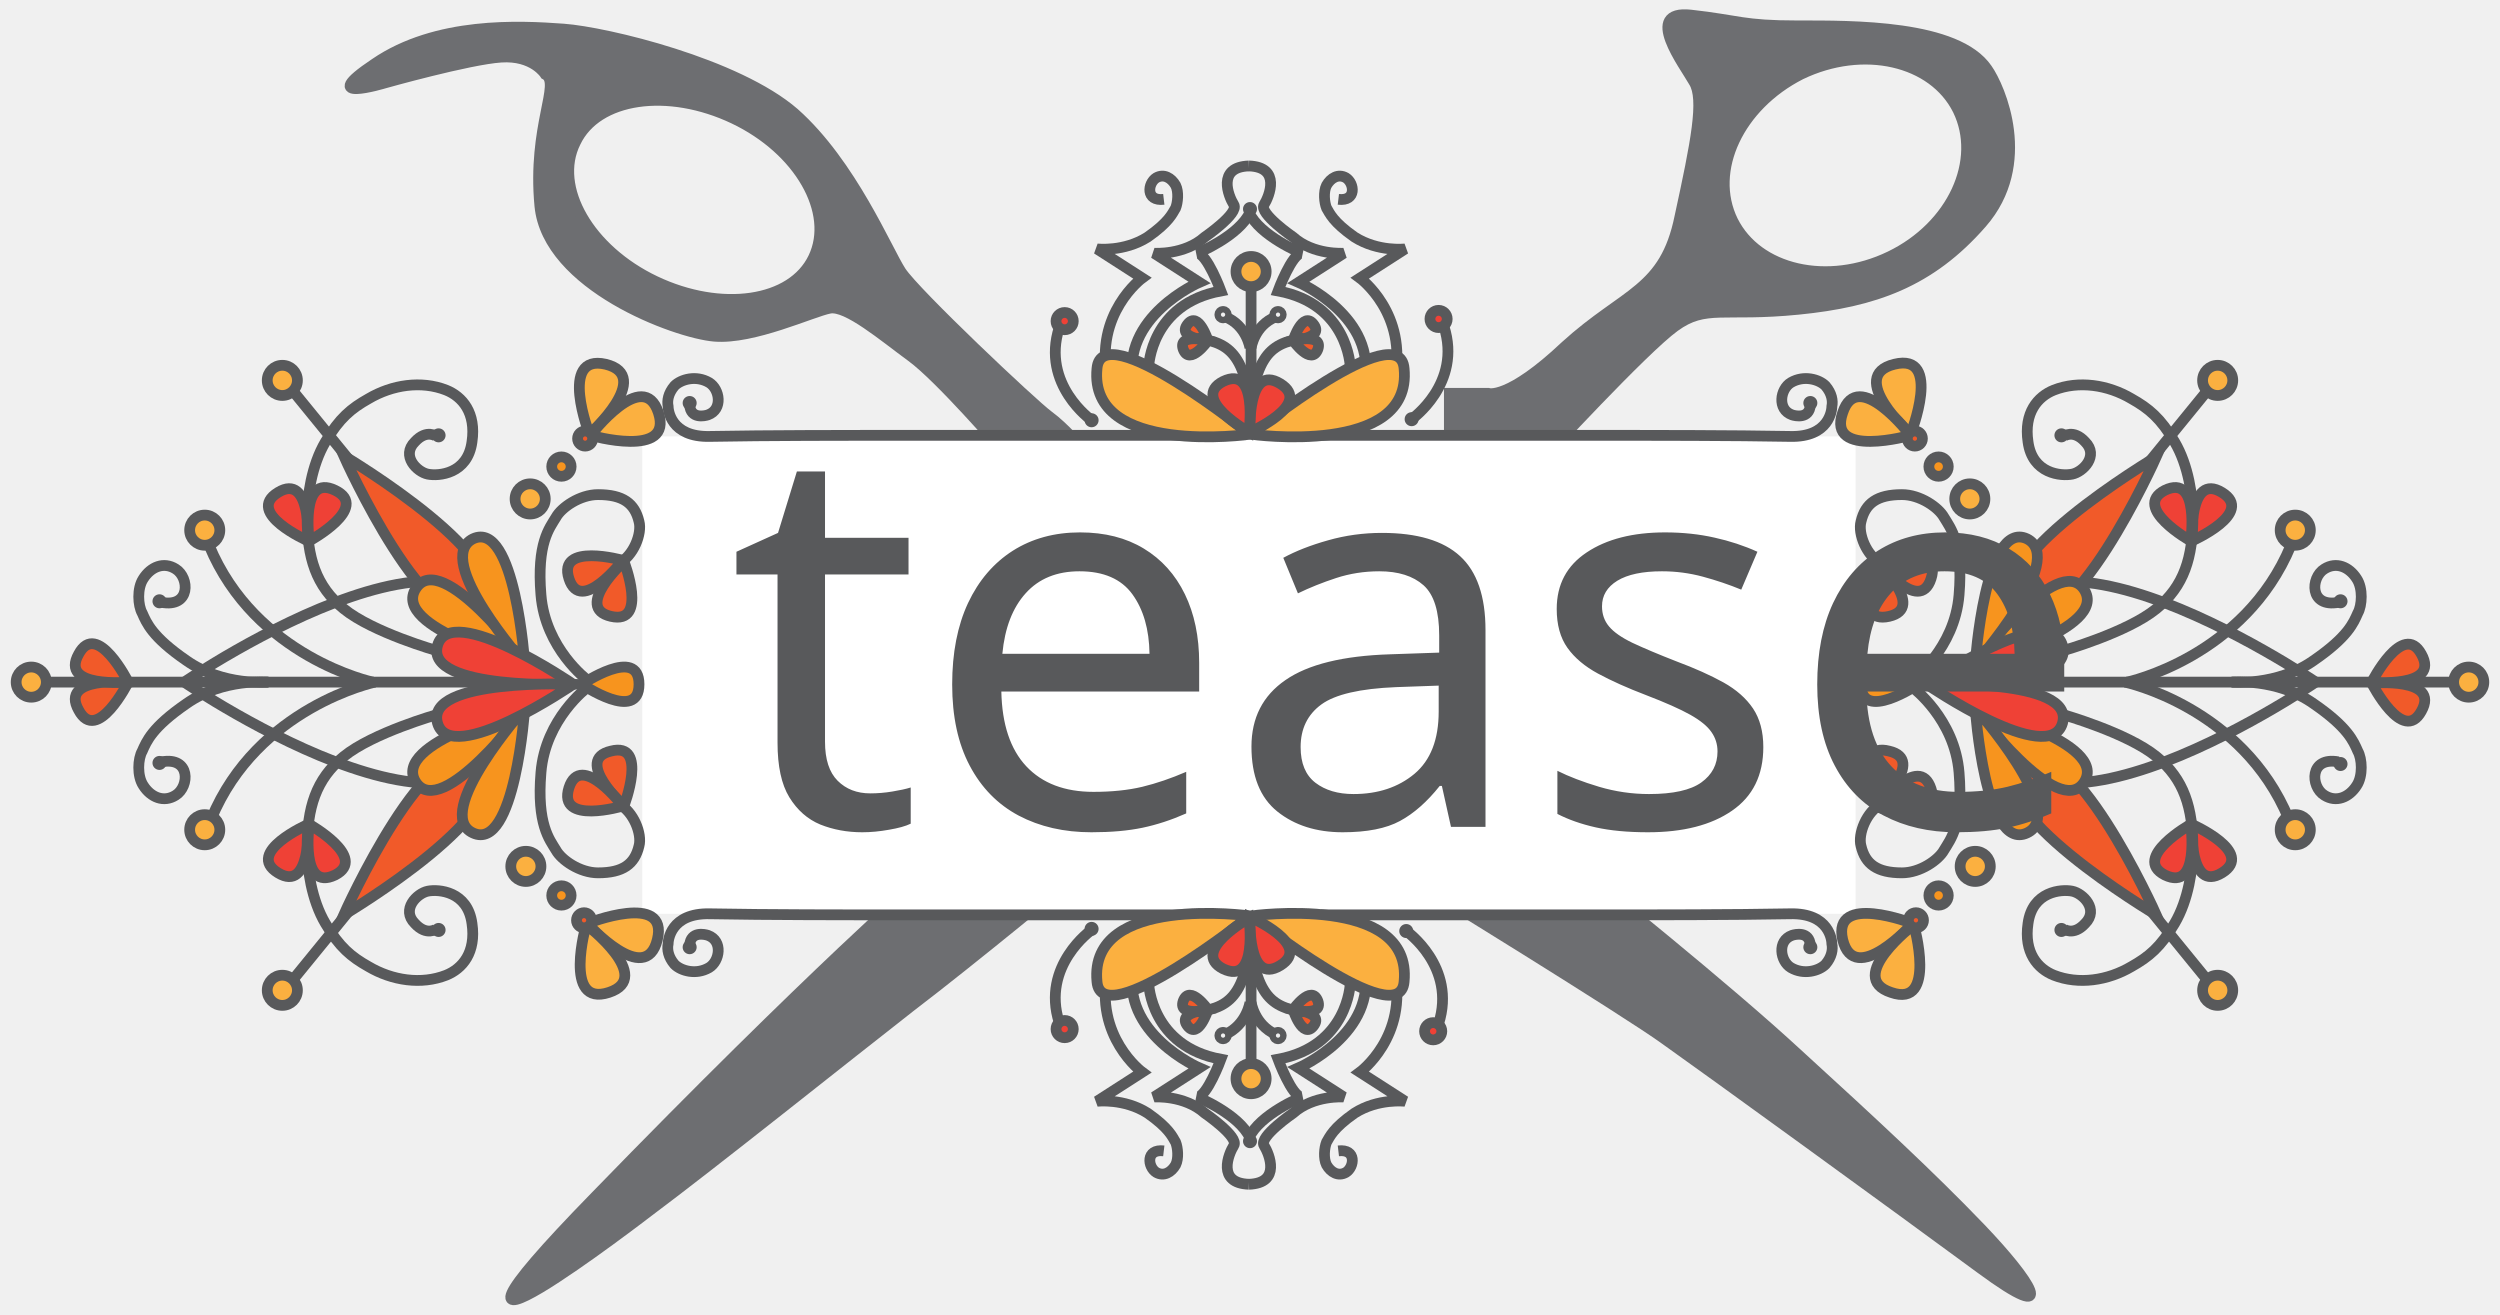
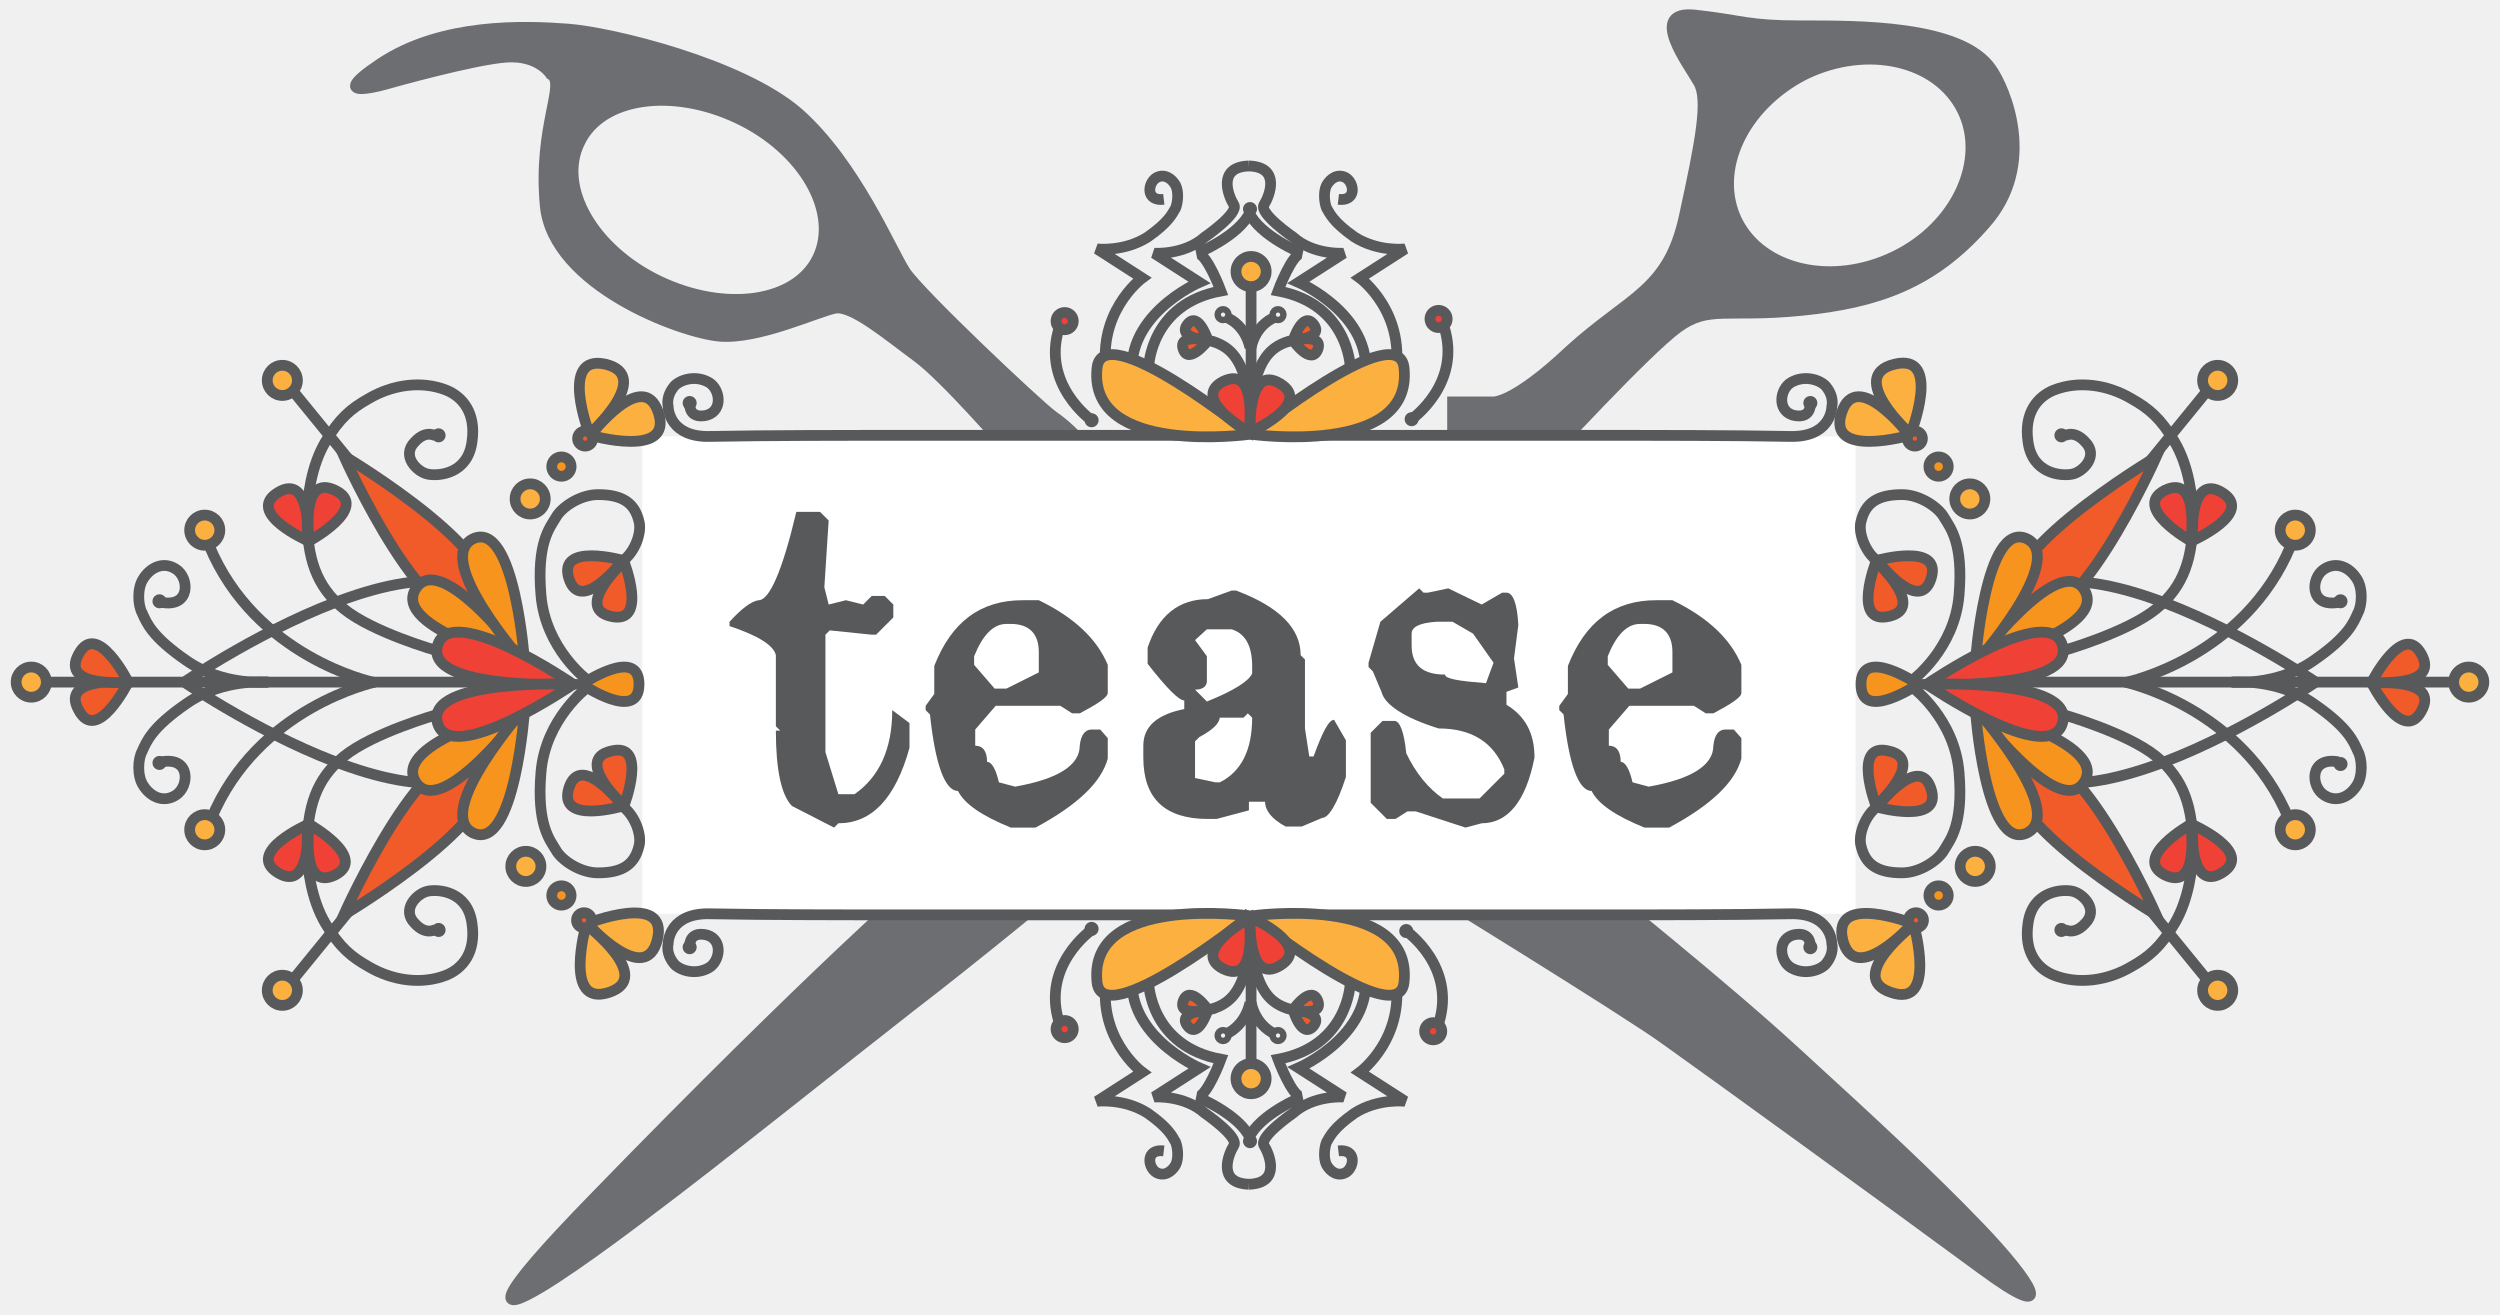
<svg xmlns="http://www.w3.org/2000/svg" width="100%" height="100%" viewBox="0 0 232 122" preserveAspectRatio="none">
-   <style>.a{fill:#6D6E71;stroke:#6D6E71;}.b{fill:none;stroke:#58595B;}.c{fill:#F15A29;stroke:#58595B;}.d{fill:#F7941E;stroke:#58595B;}.e{fill:#FBB040;stroke:#58595B;}.f{fill:#EF4136;stroke:#58595B;}.g{fill:#58595B;stroke-width:0.5;stroke:#58595B;}</style>
+   <style>.a{fill:#6D6E71;stroke:#6D6E71;}.b{fill:none;stroke:#58595B;}.c{fill:#F15A29;stroke:#58595B;}.d{fill:#F7941E;stroke:#58595B;}.e{fill:#FBB040;stroke:#58595B;}.f{fill:#EF4136;stroke:#58595B;}.g{fill:#58595B;stroke-width:0.5;stroke:#58595B;}.h{fill:#58595B;}</style>
  <path d="M85.9 81.2h13.8c0 0-9.3 7.7-15.2 12.2 -5.9 4.6-18.4 14.6-24.3 19 0 0-25.2 19.4-4.9-1.4C75.5 90.2 85.9 81.2 85.9 81.2z" class="a" />
-   <path d="M131.2 81.7h16.5c0 0 12.4 9.9 19.2 16.2 6.9 6.3 12.3 11.3 16.9 16.1 4.6 4.8 7.6 9.3 0 3.7s-25.8-18.8-29.2-21.2C151.2 94 131.2 81.7 131.2 81.7z" class="a" />
-   <path d="M97.3 38.6c-1.5-1.1-12.4-11.4-13.7-13.4 -1.3-2-4.6-10-9.9-14.7 -5.3-4.6-17.4-7.5-21.4-7.8C48.2 2.4 40.5 2 34.8 5.9c-5.7 3.8 0.9 1.8 0.9 1.8s7.8-2.2 10.8-2.4 4.1 1.6 4.1 1.6c1.5 0.8-1.2 4.8-0.5 12.2 0.7 7.4 12.6 11.8 16.2 12.1 3.6 0.3 9.1-2.3 10.7-2.6 1.6-0.3 5 2.6 7.6 4.5s8.3 8.5 8.3 8.5h7.5C100.3 41.5 98.8 39.7 97.3 38.6zM75.5 23.9c-2 4.2-8.6 5.1-14.7 2.2 -6.1-2.9-9.5-8.7-7.4-12.9 2-4.2 8.6-5.1 14.7-2.2S77.5 19.7 75.5 23.9z" class="a" />
-   <path d="M184.4 6.4c-2.8-4.1-12.5-4-17.6-4s-5.4-0.5-9.9-1c-4.5-0.5-0.6 4.6 0.3 6.2 1 1.6 0.2 5.6-1.3 12.5 -1.4 6.9-5.1 7-10.6 12 -5.4 5.1-7.2 4.4-7.2 4.4H134.5v5.8l8.7 0.2c0 0 9.3-10.1 12.2-12.2s4.5-0.9 11.5-1.6c7-0.7 12.2-2.5 17-8S185.6 8.1 184.4 6.4zM175.4 23.8c-5.8 2.8-12.3 1.3-14.6-3.3 -2.3-4.7 0.6-10.7 6.3-13.6 5.8-2.8 12.3-1.3 14.6 3.3C184 14.9 181.2 21 175.4 23.8z" class="a" />
+   <path d="M131.2 81.7h16.5c0 0 12.4 9.9 19.2 16.2 6.9 6.3 12.3 11.3 16.9 16.1 4.6 4.8 7.6 9.3 0 3.7 -7.6-5.6-25.8-18.8-29.2-21.2C151.2 94 131.2 81.7 131.2 81.7z" class="a" />
+   <path d="M97.7 38.6C96.2 37.5 85.3 27.2 84 25.2c-1.3-2-4.6-10-9.9-14.7 -5.3-4.6-17.4-7.5-21.4-7.8s-11.7-0.6-17.4 3.2c-5.7 3.8 0.9 1.8 0.9 1.8s7.8-2.2 10.8-2.4 4.1 1.6 4.1 1.6c1.5 0.8-1.2 4.8-0.5 12.2 0.7 7.4 12.6 11.8 16.2 12.1 3.6 0.3 9.1-2.3 10.7-2.6 1.6-0.3 5 2.6 7.6 4.5 2.6 1.9 8.3 8.5 8.3 8.5h7.5C100.8 41.4 99.2 39.6 97.7 38.6zM75.9 23.9c-2 4.2-8.6 5.1-14.7 2.2s-9.5-8.7-7.4-12.9c2-4.2 8.6-5.1 14.7-2.2S77.9 19.7 75.9 23.9z" class="a" />
+   <path d="M184.8 6.4c-2.8-4.1-12.5-4-17.6-4s-5.4-0.5-9.9-1c-4.5-0.5-0.6 4.6 0.3 6.2 1 1.6 0.2 5.6-1.3 12.5s-5.1 7.4-10.6 12.4c-5.4 5.1-7.2 4.8-7.2 4.8h-3.7v5.1l8.7 0.2c0 0 9.3-10.1 12.2-12.2 2.9-2.1 4.5-0.9 11.5-1.6 7-0.7 12.2-2.5 17-8C189.2 15.2 186 8.1 184.8 6.4zM175.8 23.8c-5.8 2.8-12.3 1.3-14.6-3.3 -2.3-4.7 0.6-10.7 6.3-13.6 5.8-2.8 12.3-1.3 14.6 3.3S181.6 21 175.8 23.8z" class="a" />
  <rect x="59.6" y="40.5" width="112.6" height="44.3" fill="#FFF" />
  <path d="M214.9 63.3c0 0-30.9 21.1-30.9 0C184 42.3 214.9 63.3 214.9 63.3z" class="b" />
-   <path d="M200.1 84.9c0 0-17-10.1-12.6-14.1C192 66.8 200.1 84.9 200.1 84.9z" class="c" />
+   <path d="M200.1 84.9c0 0-17-10.1-12.5-14.1C192 66.8 200.1 84.9 200.1 84.9z" class="c" />
  <path d="M183.2 65.7c0 0 12.6 3.2 10.2 6.9C191 76.2 183.2 65.7 183.2 65.7z" class="d" />
-   <path d="M183.3 65.7c0 0 0.9 13.4 4.8 11.6S183.3 65.7 183.3 65.7z" class="d" />
+   <path d="M183.3 65.7c0 0 0.9 13.4 4.8 11.6C191.9 75.4 183.3 65.7 183.3 65.7z" class="d" />
  <circle cx="205.8" cy="91.9" r="1.4" class="e" />
  <line x1="199.5" y1="84.4" x2="204.8" y2="90.9" class="b" />
  <circle cx="213" cy="77" r="1.4" class="e" />
  <circle cx="213" cy="49.2" r="1.4" class="e" />
-   <path d="M200.1 42.4c0 0-17 10.1-12.6 14.1C192 60.5 200.1 42.4 200.1 42.4z" class="c" />
+   <path d="M200.1 42.4c0 0-17 10.1-12.5 14.1C192 60.5 200.1 42.4 200.1 42.4z" class="c" />
  <path d="M183.2 61.6c0 0 12.6-3.2 10.2-6.9C191 51.1 183.2 61.6 183.2 61.6z" class="d" />
  <path d="M183.3 61.6c0 0 0.9-13.4 4.8-11.6C191.9 51.9 183.3 61.6 183.3 61.6z" class="d" />
  <circle cx="205.8" cy="35.3" r="1.4" class="e" />
  <line x1="199.5" y1="42.8" x2="204.8" y2="36.3" class="b" />
  <line x1="228.3" y1="63.3" x2="184" y2="63.3" class="b" />
  <path d="M178 63.5c0 0-5.3 3.6-5.3 0C172.7 59.9 178 63.5 178 63.5z" class="d" />
-   <path d="M178.8 63.5c0 0 11.4-7.8 12.6-3.6S178.8 63.5 178.8 63.5z" class="f" />
+   <path d="M178.8 63.5c0 0 11.4-7.8 12.6-3.6C192.6 64.1 178.8 63.5 178.8 63.5z" class="f" />
  <path d="M178.8 63.5c0 0 11.4 7.8 12.6 3.6C192.6 62.9 178.8 63.5 178.8 63.5z" class="f" />
  <circle cx="229.1" cy="63.3" r="1.4" class="e" />
  <path d="M220.1 63.4c0 0 6.4-0.6 4.6 2.6C223 69.1 220.1 63.4 220.1 63.4z" class="c" />
  <path d="M220.1 63.3c0 0 6.4 0.6 4.6-2.6C223 57.6 220.1 63.3 220.1 63.3z" class="c" />
  <path d="M177.5 63.1c0 0 3.9-2.9 4.3-7.9 0.4-4.8-0.8-6.2-1.4-7.2 -0.5-0.9-2.2-2.1-3.9-2.1 -2.3 0-3.4 0.8-3.8 2.5 -0.3 1.1 0.5 3.2 1.9 3.9" class="b" />
  <path d="M174.1 52.1c0 0 4.7 4.3 1.2 5.1C171.8 58 174.1 52.1 174.1 52.1z" class="c" />
  <path d="M174.2 52c0 0 3.9 5.1 5 1.7C180.3 50.3 174.2 52 174.2 52z" class="c" />
  <path d="M177.5 63.8c0 0 3.9 2.9 4.3 7.9 0.4 4.8-0.8 6.2-1.4 7.2 -0.5 0.9-2.2 2.1-3.9 2.1 -2.3 0-3.4-0.8-3.8-2.5 -0.3-1.1 0.5-3.2 1.9-3.9" class="b" />
  <path d="M174.1 74.8c0 0 4.7-4.3 1.2-5.1C171.8 68.8 174.1 74.8 174.1 74.8z" class="c" />
  <path d="M174.2 74.9c0 0 3.9-5.1 5-1.7C180.3 76.6 174.2 74.9 174.2 74.9z" class="c" />
  <path d="M203.4 50.2c0 0-0.3-6.4 2.8-4.5C209.3 47.6 203.4 50.2 203.4 50.2z" class="f" />
  <path d="M203.3 50.2c0 0 0.9-6.3-2.4-4.7C197.8 47.1 203.3 50.2 203.3 50.2z" class="f" />
  <path d="M191.4 60.4c0 0 6-1.7 8.7-3.9 2.6-2.1 3.4-4.8 3.4-8.5 0-1.9-0.4-4.8-1.7-7 -1.3-2.2-2.4-3.1-4-4 -2.2-1.3-4.9-1.7-7.2-0.8 -1.5 0.6-2.8 2.1-2.4 4.8 0.4 3 3.1 3.2 4.1 3 1-0.2 2.5-1.7 1.2-3 -1.1-1.2-2-0.5-2-0.5" class="b" />
  <circle cx="191.3" cy="40.4" r="0.4" class="g" />
  <path d="M203.4 76.5c0 0-0.3 6.4 2.8 4.5S203.4 76.5 203.4 76.5z" class="f" />
  <path d="M203.3 76.5c0 0 0.9 6.3-2.4 4.7C197.8 79.6 203.3 76.5 203.3 76.5z" class="f" />
  <path d="M191.4 66.3c0 0 6 1.7 8.7 3.9 2.6 2.1 3.4 4.8 3.4 8.5 0 1.9-0.4 4.8-1.7 7 -1.3 2.2-2.4 3.1-4 4 -2.2 1.3-4.9 1.7-7.2 0.8 -1.5-0.6-2.8-2.1-2.4-4.8 0.4-3 3.1-3.2 4.1-3 1 0.2 2.5 1.7 1.2 3 -1.1 1.2-2 0.5-2 0.5" class="b" />
  <circle cx="191.3" cy="86.3" r="0.4" class="g" />
  <path d="M177.3 40.3c0 0-6-5.4-1.5-6.5S177.3 40.3 177.3 40.3z" class="e" />
-   <path d="M177.3 40.4c0 0-4.9-6.4-6.3-2.1C169.5 42.6 177.3 40.4 177.3 40.4z" class="e" />
+   <path d="M177.2 40.4c0 0-4.9-6.4-6.3-2.1C169.5 42.6 177.2 40.4 177.2 40.4z" class="e" />
  <path d="M177.5 85.7c0 0-5.4 6-6.5 1.5C170 82.8 177.5 85.7 177.5 85.7z" class="e" />
  <path d="M177.6 85.8c0 0-6.4 4.9-2.1 6.3C179.8 93.6 177.6 85.8 177.6 85.8z" class="e" />
  <circle cx="182.8" cy="46.3" r="1.4" class="e" />
  <circle cx="183.3" cy="80.4" r="1.4" class="e" />
  <circle cx="177.7" cy="40.7" r="0.7" class="c" />
  <circle cx="179.9" cy="43.3" r="0.9" class="d" />
  <circle cx="179.9" cy="83.1" r="0.9" class="d" />
  <circle cx="177.8" cy="85.4" r="0.7" class="c" />
  <circle cx="217.2" cy="55.8" r="0.4" class="g" />
  <path d="M207.1 63.3c0 0 4.2 0.4 7.6-2 3.2-2.2 3.7-3.5 4.1-4.4 0.4-0.7 0.5-2.3-0.1-3.2 -0.7-1.1-1.9-1.6-3-0.9 -1.3 0.8-1.4 3.6 1.3 3.1" class="b" />
  <circle cx="217.2" cy="70.9" r="0.4" class="g" />
  <path d="M207.1 63.3c0 0 4.2-0.4 7.6 2 3.2 2.2 3.7 3.5 4.1 4.4 0.4 0.7 0.5 2.3-0.1 3.2 -0.7 1.1-1.9 1.6-3 0.9 -1.3-0.8-1.4-3.6 1.3-3.1" class="b" />
  <path d="M197.4 63.3c0 0 10.9-2.3 15.2-12.7" class="b" />
  <path d="M197.2 63.3c0 0 10.9 2.3 15.2 12.7" class="b" />
  <circle cx="168" cy="37.4" r="0.4" class="g" />
  <path d="M168 37.6c-0.1 1.3-1.4 1-1.7 0.9 -1.4-0.5-1.1-2.4-0.1-3 1.2-0.7 2.6-0.3 3.2 0.3 0.6 0.7 0.7 1.4 0.6 1.9 0 0.3-0.2 2.9-3.9 2.8 -4.8-0.1-14.3-0.1-14.3-0.1h-29.2" class="b" />
  <circle cx="168" cy="87.9" r="0.4" class="g" />
  <path d="M168 87.7c-0.1-1.3-1.4-1-1.7-0.9 -1.4 0.5-1.1 2.4-0.1 3 1.2 0.7 2.6 0.3 3.2-0.3 0.6-0.7 0.7-1.4 0.6-1.9 0-0.3-0.2-2.9-3.9-2.8 -4.8 0.1-14.3 0.1-14.3 0.1h-29.2" class="b" />
  <path d="M17.1 63.3c0 0 30.9 21.1 30.9 0C48 42.2 17.1 63.3 17.1 63.3z" class="b" />
  <path d="M31.9 84.9c0 0 17-10.1 12.5-14.1C40 66.8 31.9 84.9 31.9 84.9z" class="c" />
  <path d="M48.8 65.7c0 0-12.6 3.2-10.2 6.9C41 76.2 48.8 65.7 48.8 65.7z" class="d" />
-   <path d="M48.7 65.7c0 0-0.9 13.4-4.8 11.6S48.7 65.7 48.7 65.7z" class="d" />
+   <path d="M48.7 65.7c0 0-0.9 13.4-4.8 11.6C40.1 75.4 48.7 65.7 48.7 65.7z" class="d" />
  <circle cx="26.2" cy="91.9" r="1.4" class="e" />
  <line x1="32.5" y1="84.4" x2="27.2" y2="90.9" class="b" />
  <circle cx="19" cy="77" r="1.4" class="e" />
  <circle cx="19" cy="49.2" r="1.4" class="e" />
  <path d="M31.9 42.3c0 0 17 10.1 12.5 14.1C40 60.4 31.9 42.3 31.9 42.3z" class="c" />
  <path d="M48.8 61.5c0 0-12.6-3.2-10.2-6.9S48.8 61.5 48.8 61.5z" class="d" />
  <path d="M48.7 61.6c0 0-0.9-13.4-4.8-11.6C40.1 51.9 48.7 61.6 48.7 61.6z" class="d" />
  <circle cx="26.2" cy="35.3" r="1.4" class="e" />
  <line x1="32.5" y1="42.8" x2="27.2" y2="36.3" class="b" />
  <line x1="3.7" y1="63.3" x2="48" y2="63.3" class="b" />
  <path d="M54 63.5c0 0 5.3 3.6 5.3 0C59.3 59.9 54 63.5 54 63.5z" class="d" />
  <path d="M53.2 63.5c0 0-11.4-7.8-12.6-3.6C39.4 64.1 53.2 63.5 53.2 63.5z" class="f" />
  <path d="M53.2 63.5c0 0-11.4 7.8-12.6 3.6C39.4 62.9 53.2 63.5 53.2 63.5z" class="f" />
  <circle cx="2.9" cy="63.3" r="1.4" class="e" />
  <path d="M11.9 63.3c0 0-6.4-0.6-4.6 2.6C9 69.1 11.9 63.3 11.9 63.3z" class="c" />
  <path d="M11.9 63.3c0 0-6.4 0.6-4.6-2.6C9 57.5 11.9 63.3 11.9 63.3z" class="c" />
  <path d="M54.5 63.1c0 0-3.9-2.9-4.3-7.9 -0.4-4.8 0.8-6.2 1.4-7.2 0.5-0.9 2.2-2.1 3.9-2.1 2.3 0 3.4 0.8 3.8 2.5 0.3 1.1-0.5 3.2-1.9 3.9" class="b" />
  <path d="M57.9 52.1c0 0-4.7 4.3-1.2 5.1C60.2 58 57.9 52.1 57.9 52.1z" class="c" />
  <path d="M57.8 52c0 0-3.9 5.1-5 1.7C51.7 50.3 57.8 52 57.8 52z" class="c" />
  <path d="M54.5 63.8c0 0-3.9 2.9-4.3 7.9 -0.4 4.8 0.8 6.2 1.4 7.2 0.5 0.9 2.2 2.1 3.9 2.1 2.3 0 3.4-0.8 3.8-2.5 0.3-1.1-0.5-3.2-1.9-3.9" class="b" />
  <path d="M57.9 74.8c0 0-4.7-4.3-1.2-5.1C60.2 68.8 57.9 74.8 57.9 74.8z" class="c" />
  <path d="M57.8 74.8c0 0-3.9-5.1-5-1.7C51.7 76.6 57.8 74.8 57.8 74.8z" class="c" />
  <path d="M28.6 50.2c0 0 0.3-6.4-2.8-4.5C22.7 47.6 28.6 50.2 28.6 50.2z" class="f" />
  <path d="M28.7 50.2c0 0-0.9-6.3 2.4-4.7S28.7 50.2 28.7 50.2z" class="f" />
  <path d="M40.6 60.4c0 0-6-1.7-8.7-3.9 -2.6-2.1-3.4-4.8-3.4-8.5 0-1.9 0.4-4.8 1.7-7 1.3-2.2 2.4-3.1 4-4 2.2-1.3 4.9-1.7 7.2-0.8 1.5 0.6 2.8 2.1 2.4 4.8 -0.4 3-3.1 3.2-4.1 3 -1-0.2-2.5-1.7-1.2-3 1.1-1.2 2-0.5 2-0.5" class="b" />
  <circle cx="40.7" cy="40.4" r="0.4" class="g" />
-   <path d="M28.6 76.5c0 0 0.3 6.4-2.8 4.5S28.6 76.5 28.6 76.5z" class="f" />
+   <path d="M28.6 76.5c0 0 0.3 6.4-2.8 4.5C22.7 79.1 28.6 76.5 28.6 76.5z" class="f" />
  <path d="M28.7 76.5c0 0-0.9 6.3 2.4 4.7C34.2 79.6 28.7 76.5 28.7 76.5z" class="f" />
  <path d="M40.6 66.3c0 0-6 1.7-8.7 3.9 -2.6 2.1-3.4 4.8-3.4 8.5 0 1.9 0.4 4.8 1.7 7 1.3 2.2 2.4 3.1 4 4 2.2 1.3 4.9 1.7 7.2 0.8 1.5-0.6 2.8-2.1 2.4-4.8 -0.4-3-3.1-3.2-4.1-3 -1 0.2-2.5 1.7-1.2 3 1.1 1.2 2 0.5 2 0.5" class="b" />
  <circle cx="40.7" cy="86.3" r="0.4" class="g" />
  <path d="M54.7 40.3c0 0 6-5.4 1.5-6.5C51.8 32.8 54.7 40.3 54.7 40.3z" class="e" />
  <path d="M54.8 40.4c0 0 4.9-6.4 6.3-2.1C62.5 42.6 54.8 40.4 54.8 40.4z" class="e" />
  <path d="M54.5 85.7c0 0 5.4 6 6.5 1.5S54.5 85.7 54.5 85.7z" class="e" />
  <path d="M54.4 85.8c0 0 6.4 4.9 2.1 6.3C52.2 93.5 54.4 85.8 54.4 85.8z" class="e" />
  <circle cx="49.2" cy="46.3" r="1.4" class="e" />
  <circle cx="48.8" cy="80.4" r="1.4" class="e" />
  <circle cx="54.3" cy="40.7" r="0.7" class="c" />
  <circle cx="52.1" cy="43.3" r="0.9" class="d" />
  <circle cx="52.1" cy="83.1" r="0.9" class="d" />
  <circle cx="54.2" cy="85.4" r="0.7" class="c" />
  <circle cx="14.8" cy="55.8" r="0.4" class="g" />
  <path d="M24.9 63.3c0 0-4.2 0.4-7.6-2 -3.2-2.2-3.7-3.5-4.1-4.4 -0.4-0.7-0.5-2.3 0.1-3.2 0.7-1.1 1.9-1.6 3-0.9 1.3 0.8 1.4 3.6-1.3 3.1" class="b" />
  <circle cx="14.8" cy="70.8" r="0.4" class="g" />
  <path d="M24.9 63.3c0 0-4.2-0.4-7.6 2 -3.2 2.2-3.7 3.5-4.1 4.4 -0.4 0.7-0.5 2.3 0.1 3.2 0.7 1.1 1.9 1.6 3 0.9 1.3-0.8 1.4-3.6-1.3-3.1" class="b" />
  <path d="M34.6 63.3c0 0-10.9-2.3-15.2-12.7" class="b" />
  <path d="M34.8 63.3c0 0-10.9 2.3-15.2 12.7" class="b" />
  <circle cx="64" cy="87.9" r="0.4" class="g" />
  <path d="M64 87.7c0.1-1.3 1.4-1 1.7-0.9 1.4 0.5 1.1 2.4 0.1 3 -1.2 0.7-2.6 0.3-3.2-0.3 -0.6-0.7-0.7-1.4-0.6-1.9 0-0.3 0.2-2.9 3.9-2.8 4.8 0.1 14.3 0.1 14.3 0.1h29.7" class="b" />
  <circle cx="64" cy="37.4" r="0.4" class="g" />
  <path d="M64 37.6c0.1 1.3 1.4 1 1.7 0.9 1.4-0.5 1.1-2.4 0.1-3 -1.2-0.7-2.6-0.3-3.2 0.3 -0.6 0.7-0.7 1.4-0.6 1.9 0 0.3 0.2 2.9 3.9 2.8 4.8-0.1 14.3-0.1 14.3-0.1h29.7" class="b" />
  <path d="M124.2 18.5c1.7 0.2 1.5-1.5 0.7-2 -0.7-0.4-1.4 0-1.8 0.7 -0.3 0.6-0.2 1.6 0 2.1 0.3 0.5 0.6 1.3 2.6 2.7 2.2 1.4 4.7 1.1 4.7 1.1l-4.2 2.7c0 0 4.5 3.3 3.2 9.4" class="b" />
  <circle cx="133.5" cy="29.6" r="0.8" class="f" />
  <path d="M131 38.9c0 0 4.7-3.3 3-8.6" class="b" />
  <circle cx="131" cy="38.9" r="0.4" class="g" />
  <path d="M108 18.5c-1.7 0.2-1.5-1.5-0.7-2 0.7-0.4 1.4 0 1.8 0.7 0.3 0.6 0.2 1.6 0 2.1 -0.3 0.5-0.6 1.3-2.6 2.7 -2.2 1.4-4.7 1.1-4.7 1.1l4.2 2.7c0 0-4.5 3.3-3.2 9.4" class="b" />
  <path d="M126.6 35.6c1.3-6.2-6.1-9.4-6.1-9.4l4.2-2.7c0 0-2.8 0.2-4.7-1.5 0 0-3.2-2.2-2.7-3 0.5-0.8 1.6-3.5-1.4-3.6" class="b" />
  <path d="M105.2 35.6c-1.3-6.2 6.1-9.4 6.1-9.4l-4.2-2.7c0 0 2.8 0.2 4.7-1.5 0 0 3.2-2.2 2.7-3 -0.5-0.8-1.6-3.5 1.4-3.6" class="b" />
  <circle cx="116.1" cy="25.2" r="1.4" class="e" />
  <line x1="116.1" y1="26.6" x2="116.1" y2="40.5" class="b" />
  <circle cx="98.8" cy="29.8" r="0.8" class="f" />
  <path d="M101.3 39c0 0-4.7-3.3-3-8.6" class="b" />
  <circle cx="101.3" cy="39" r="0.4" class="g" />
  <path d="M116.1 40.3c0 0 15 2.1 14.2-6.1C129.9 29.2 116.1 40.3 116.1 40.3z" class="e" />
  <path d="M116 40.3c0 0-15 2.1-14.2-6.1C102.2 29.2 116 40.3 116 40.3z" class="e" />
  <path d="M116 40.1c0 0-0.3-6.4 2.8-4.5C121.9 37.5 116 40.1 116 40.1z" class="f" />
  <path d="M115.9 40.1c0 0 0.9-6.3-2.4-4.7C110.4 37 115.9 40.1 115.9 40.1z" class="f" />
  <path d="M125.3 34c0 0-0.2-5.8-6.7-7 0 0 1.3-3.5 2.2-3.5 0 0-3.9-1.6-4.9-3.8" class="b" />
  <path d="M106.6 34c0 0 0.2-5.8 6.7-7 0 0-1.3-3.5-2.2-3.5 0 0 3.9-1.6 4.9-3.8" class="b" />
  <path d="M120 31.6c0 0 2.9-0.2 1.9-1.5C120.9 28.8 120 31.6 120 31.6z" class="c" />
  <path d="M120 31.6c0 0 2.8-0.7 2.3 0.8C121.7 34 120 31.6 120 31.6z" class="c" />
  <path d="M116 37.6c0 0 0.4-2.8 1.3-4.2 0.8-1.3 2-1.8 3.7-2" class="b" />
  <circle cx="118.6" cy="29.2" r="0.3" class="b" />
  <path d="M116.1 32.3c0 0 0.3-2.1 2.3-2.9" class="b" />
  <path d="M112.1 31.6c0 0-2.9-0.2-1.9-1.5C111.2 28.8 112.1 31.6 112.1 31.6z" class="c" />
-   <path d="M112.1 31.6c0 0-2.8-0.7-2.3 0.8C110.4 34 112.1 31.6 112.1 31.6z" class="c" />
+   <path d="M112.1 31.6c0 0-2.8-0.7-2.3 0.8S112.1 31.6 112.1 31.6z" class="c" />
  <path d="M116.1 37.6c0 0-0.4-2.8-1.3-4.2 -0.8-1.3-2-1.8-3.7-2" class="b" />
  <circle cx="113.5" cy="29.2" r="0.3" class="b" />
  <path d="M116 32.3c0 0-0.3-2.1-2.3-2.9" class="b" />
  <circle cx="116" cy="19.4" r="0.4" class="g" />
  <path d="M124.2 106.8c1.7-0.2 1.5 1.5 0.7 2 -0.7 0.4-1.4 0-1.8-0.7 -0.3-0.6-0.2-1.6 0-2.1 0.3-0.5 0.6-1.3 2.6-2.7 2.2-1.4 4.7-1.1 4.7-1.1l-4.2-2.7c0 0 4.5-3.3 3.2-9.4" class="b" />
  <circle cx="133" cy="95.7" r="0.8" class="f" />
  <path d="M130.5 86.4c0 0 4.7 3.3 3 8.6" class="b" />
  <circle cx="130.5" cy="86.4" r="0.4" class="g" />
  <path d="M108 106.8c-1.7-0.2-1.5 1.5-0.7 2 0.7 0.4 1.4 0 1.8-0.7 0.3-0.6 0.2-1.6 0-2.1 -0.3-0.5-0.6-1.3-2.6-2.7 -2.2-1.4-4.7-1.1-4.7-1.1l4.2-2.7c0 0-4.5-3.3-3.2-9.4" class="b" />
  <path d="M126.6 89.7c1.3 6.2-6.1 9.4-6.1 9.4l4.2 2.7c0 0-2.8-0.2-4.7 1.5 0 0-3.2 2.2-2.7 3 0.5 0.8 1.6 3.5-1.4 3.6" class="b" />
  <path d="M105.2 89.7c-1.3 6.2 6.1 9.4 6.1 9.4l-4.2 2.7c0 0 2.8-0.2 4.7 1.5 0 0 3.2 2.2 2.7 3 -0.5 0.8-1.6 3.5 1.4 3.6" class="b" />
  <circle cx="116.1" cy="100.1" r="1.4" class="e" />
  <line x1="116.1" y1="98.7" x2="116.1" y2="84.8" class="b" />
  <circle cx="98.8" cy="95.5" r="0.8" class="f" />
  <path d="M101.3 86.3c0 0-4.7 3.3-3 8.6" class="b" />
  <circle cx="101.3" cy="86.2" r="0.4" class="g" />
  <path d="M116.1 85c0 0 15-2.1 14.2 6.1C129.9 96 116.1 85 116.1 85z" class="e" />
  <path d="M116 85c0 0-15-2.1-14.2 6.1C102.2 96 116 85 116 85z" class="e" />
-   <path d="M116 85.1c0 0-0.3 6.4 2.8 4.5S116 85.1 116 85.1z" class="f" />
+   <path d="M116 85.1c0 0-0.3 6.4 2.8 4.5C121.9 87.7 116 85.1 116 85.1z" class="f" />
  <path d="M115.9 85.2c0 0 0.9 6.3-2.4 4.7C110.4 88.3 115.9 85.2 115.9 85.2z" class="f" />
  <path d="M125.3 91.3c0 0-0.2 5.8-6.7 7 0 0 1.3 3.5 2.2 3.5 0 0-3.9 1.6-4.9 3.8" class="b" />
  <path d="M106.6 91.3c0 0 0.2 5.8 6.7 7 0 0-1.3 3.5-2.2 3.5 0 0 3.9 1.6 4.9 3.8" class="b" />
-   <path d="M120 93.7c0 0 2.9 0.2 1.9 1.5S120 93.7 120 93.7z" class="c" />
+   <path d="M120 93.7c0 0 2.9 0.2 1.9 1.5C120.8 96.5 120 93.7 120 93.7z" class="c" />
  <path d="M120 93.7c0 0 2.8 0.7 2.3-0.8C121.7 91.3 120 93.7 120 93.7z" class="c" />
  <path d="M116 87.7c0 0 0.4 2.8 1.3 4.2 0.8 1.3 2 1.8 3.7 2" class="b" />
  <circle cx="118.6" cy="96.1" r="0.3" class="b" />
  <path d="M116.1 93c0 0 0.3 2.1 2.3 3" class="b" />
  <path d="M112.1 93.7c0 0-2.9 0.2-1.9 1.5C111.2 96.5 112.1 93.7 112.1 93.7z" class="c" />
  <path d="M112.1 93.7c0 0-2.8 0.7-2.3-0.8C110.4 91.3 112.1 93.7 112.1 93.7z" class="c" />
  <path d="M116.1 87.7c0 0-0.4 2.8-1.3 4.2 -0.8 1.3-2 1.8-3.7 2" class="b" />
  <circle cx="113.5" cy="96.1" r="0.3" class="b" />
  <path d="M116 93c0 0-0.3 2.1-2.3 3" class="b" />
  <circle cx="116" cy="105.9" r="0.4" class="g" />
-   <text transform="matrix(1 0 0 1 67.5454 76.7344)" font-family="'Orwell'" font-size="50.048" fill="#58595B">  tease</text>
+   <path d="M76.1 47.5l0.8 0.8 -0.4 6.2 0.4 1.6 1.6-0.4 1.6 0.4 0.8-0.8h1.2l0.8 0.8v1.2l-1.6 1.6h-0.4l-3.9-0.4 -0.4 0.4v10.9l1.2 3.9h1.5c2.3-1.6 3.5-4.2 3.5-7.8l1.6 1.2v2.3c-1.3 4.7-3.5 7-6.6 7l-0.4 0.4 -3.9-2c-1-1-1.5-3.4-1.5-7h0.4l-0.4-0.4v-6.6c-0.2-0.9-1.6-1.8-4.3-2.7v-0.4c1.1-1.2 2-1.9 2.7-2 1 0 2.2-2.7 3.5-8.2H76.1z" class="h" />
+   <path d="M94.9 55.7h1.5c3.3 1.6 5.4 3.6 6.4 6v2.6c0 0.4-0.9 1-2.6 1.9h-0.7l-1.1-0.7h-6l-1.9 2.2v1.5c0.7 0 1.1 0.5 1.1 1.5 0.4 0 0.8 0.6 1.1 1.9l1.5 0.4c4-0.7 6-2 6-3.8 0.1-1 0.5-1.5 1.1-1.5h0.8l0.7 0.8v1.9c-0.6 2.2-2.8 4.3-6.7 6.4h-2.3c-2.7-1.1-4.3-2.2-4.9-3.4 -1.2 0-2.1-2.4-2.6-7.1l-0.4-0.4V65.5l0.8-1.1v-2.6C88.3 57.7 91 55.7 94.9 55.7zM90.4 60.9v0.8l1.9 2.2H93.4l3-1.5v-1.9c0-1.7-0.9-2.6-2.6-2.6H93.4C92.2 57.9 91.2 58.9 90.4 60.9z" class="h" />
+   <path d="M114.3 54.8h0.4c4 1.5 6 3.5 6 6l0.4 0.4v6.4l0.4 2.6h0.4c0.8-2.2 1.4-3.4 1.9-3.4l1.1 1.9v3.4c-0.8 2.5-1.6 3.8-2.2 3.8l-1.9 0.8h-1.5c-1.3-0.7-1.9-1.5-1.9-2.3h-1.5v0.8l-3 0.8h-0.8c-4 0-6-1.9-6-5.7v-1.1c0-1.8 1.3-2.9 3.8-3.4v-0.8c-0.5 0-1.6-1.1-3.4-3.4v-1.5c1-3 2.9-4.5 5.6-4.5L114.3 54.8zM110.9 59.4l1.1 1.5v2.3c0 0.5-0.4 0.8-1.1 0.8l1.1 1.1c2.5-1 3.9-1.9 4.2-2.6v-0.7c0-1.8-0.6-3-1.9-3.4h-2.3L110.9 59.4zM113.2 66.5c0 0.6-0.6 1.2-1.9 1.9l-0.4 0.4v3.4l1.9 0.4h0.4c2-1 3-3 3-6l-0.4-0.4 -0.4 0.4H113.2z" class="h" />
+   <path d="M131.7 54.6l0.4 0.4h0.4l1.9-0.4 3.1 1.5 1.9-1.1h0.4c0.6 0 1 1 1.1 3l-0.4 3.1 0.4 2.7 -1.1 0.4v1.2c1.8 1.1 2.6 2.7 2.6 4.9 -0.8 4.1-2.5 6.1-4.9 6.1l-1.5 0.4 -4.6-1.5h-0.8l-1.1 0.7h-0.8l-1.5-1.5v-6.5l1.1-1.1h1.1c0.5 0 0.9 1 1.1 3 0.9 1.9 2.1 3.3 3.4 4.2h3.4l2.3-2.3v-0.4c-1-2.5-3-3.8-6.1-3.8 -3.2-1-5-2.2-5.3-3.4l-0.8-1.9 -0.4-0.4v-0.4l1.1-3.8L131.7 54.6zM131 58.8v1.1c0 1.8 1 2.7 3.1 2.7 0 0.4 1.3 0.6 3.8 0.8l0.7-1.9 -1.9-2.7 -1.9-1.1h-1.5C131.7 57.8 131 58.2 131 58.8z" class="h" />
+   <path d="M153.7 55.7h1.5c3.3 1.6 5.4 3.6 6.4 6v2.6c0 0.4-0.9 1-2.6 1.9h-0.7l-1.1-0.7h-6l-1.9 2.2v1.5c0.7 0 1.1 0.5 1.1 1.5 0.4 0 0.8 0.6 1.1 1.9l1.5 0.4c4-0.7 6-2 6-3.8 0.1-1 0.5-1.5 1.1-1.5h0.8l0.7 0.8v1.9c-0.6 2.2-2.8 4.3-6.7 6.4h-2.3c-2.7-1.1-4.3-2.2-4.9-3.4 -1.2 0-2.1-2.4-2.6-7.1l-0.4-0.4V65.5l0.8-1.1v-2.6C147.1 57.7 149.8 55.7 153.7 55.7zM149.2 60.9v0.8l1.9 2.2h1.1l3-1.5v-1.9c0-1.7-0.9-2.6-2.6-2.6h-0.4C151 57.9 150 58.9 149.2 60.9z" class="h" />
</svg>
